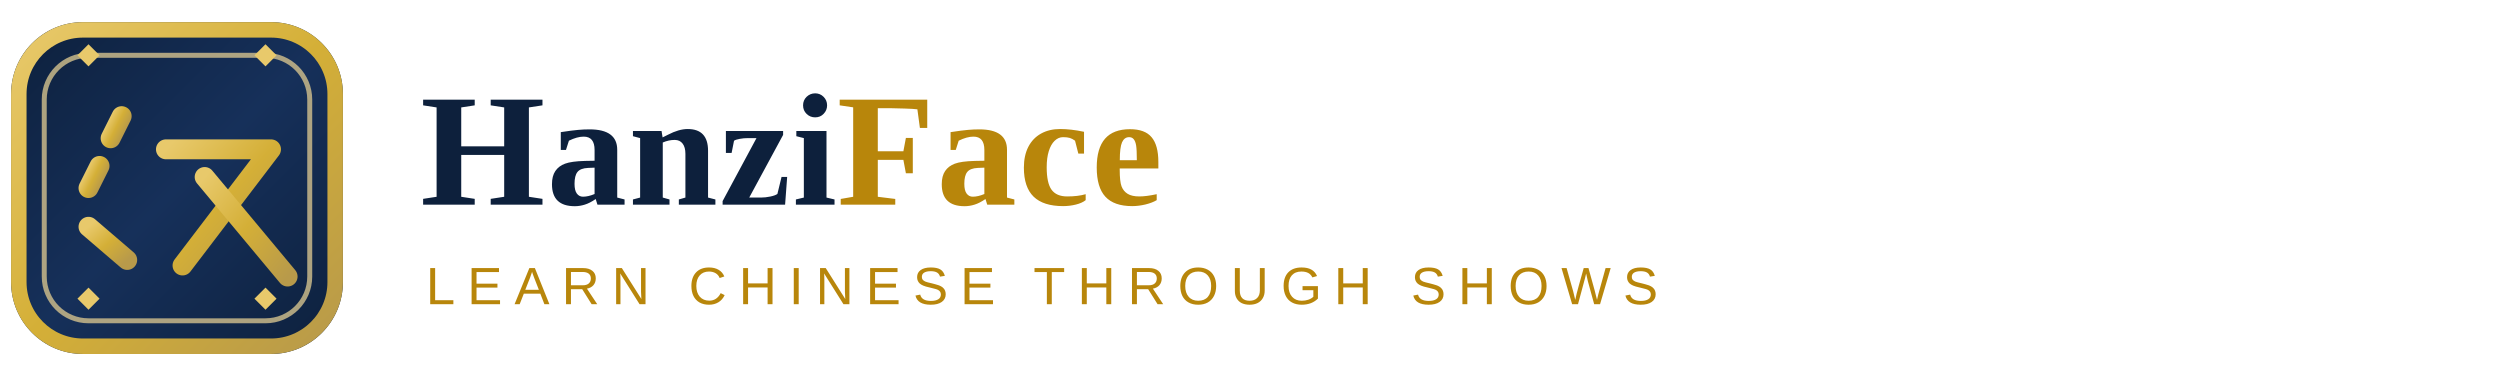
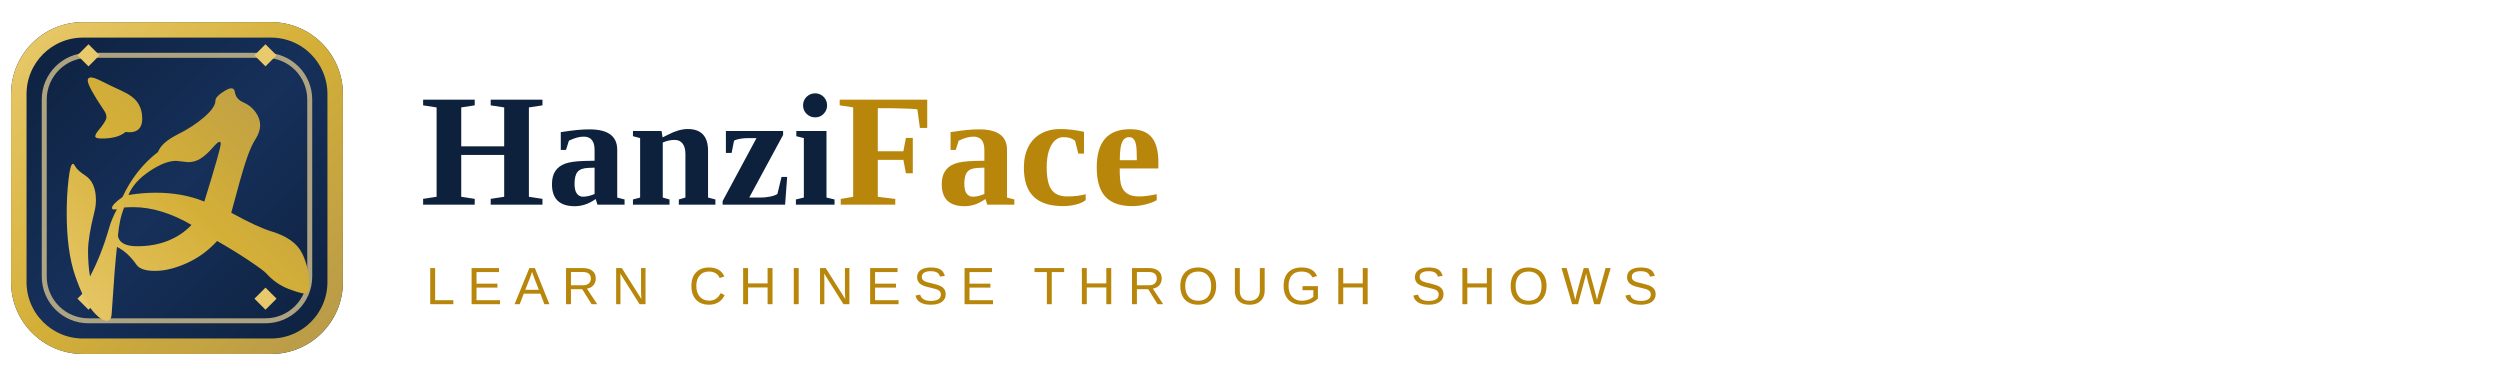
<svg xmlns="http://www.w3.org/2000/svg" viewBox="0 0 452 68" role="img" aria-label="HanziFace">
  <defs>
    <linearGradient id="navy" x1="0" y1="0" x2="1" y2="1">
      <stop offset="0" stop-color="#0d203c" />
      <stop offset="0.5" stop-color="#16305a" />
      <stop offset="1" stop-color="#0d203c" />
    </linearGradient>
    <linearGradient id="gold" x1="0" y1="0" x2="1" y2="1">
      <stop offset="0" stop-color="#e8c96b" />
      <stop offset="0.5" stop-color="#d4af37" />
      <stop offset="1" stop-color="#b89a4a" />
    </linearGradient>
  </defs>
  <g transform="translate(2,4)">
    <rect x="0" y="0" width="60" height="60" rx="13" fill="url(#navy)" />
    <rect x="1.4" y="1.4" width="57.2" height="57.2" rx="11.6" fill="none" stroke="url(#gold)" stroke-width="2.8" />
    <rect x="6" y="6" width="48" height="48" rx="8" fill="none" stroke="#c9b98a" stroke-width="0.9" opacity="0.85" />
    <g fill="#e8c96b">
      <path d="M12 6 l2 -2 2 2 -2 2 z" />
      <path d="M44 6 l2 -2 2 2 -2 2 z" />
      <path d="M12 50 l2 -2 2 2 -2 2 z" />
      <path d="M44 50 l2 -2 2 2 -2 2 z" />
    </g>
-     <g fill="none" stroke="url(#gold)" stroke-width="3.6" stroke-linecap="round" stroke-linejoin="round">
-       <path d="M20 17 L18 21" />
-       <path d="M16 26 L14 30" />
-       <path d="M14 37 L21 43" />
-       <path d="M28 23 H47 L31 44" />
-       <path d="M35 28 L50 46" />
+     <g transform="translate(1.924,48.359) scale(0.05938,-0.05938)" fill="url(#gold)">
+       <path d="M316 480Q293 460 244 460Q224 460 224.0 466.5Q224 473 233 484Q258 514 258.0 524.5Q258 535 251 545Q201 619 201 637Q201 646 211.0 646.0Q221 646 245.5 633.5Q270 621 305.0 605.0Q340 589 353.5 568.5Q367 548 367 521Q367 479 328 479Q323 479 316 480ZM638 234Q718 190 761 177Q831 156 853.5 111.0Q876 66 876 9Q876 -12 862.5 -12.0Q849 -12 811.5 2.5Q774 17 745 49Q736 59 691.0 89.0Q646 119 595 148Q555 104 502.5 80.5Q450 57 406.5 57.0Q363 57 350 75Q323 114 290 130Q283 68 274 -72Q273 -95 260 -95Q241 -95 214.5 -63.0Q188 -31 162.5 43.0Q137 117 137 234Q137 286 142.5 334.5Q148 383 156 383Q159 383 164.5 373.0Q170 363 194 347Q226 326 226 272Q226 254 221 235Q202 160 202.0 117.5Q202 75 208 40Q242 104 266 187Q273 213 290 245Q286 244 280.5 244.0Q275 244 275 249Q275 259 307 282Q346 366 415 419Q426 448 474.0 472.0Q522 496 556.0 525.5Q590 555 590 576Q590 586 609.5 599.5Q629 613 638.0 613.0Q647 613 649 602Q652 580 675.0 570.0Q698 560 712.0 540.5Q726 521 726.0 500.5Q726 480 712.0 458.5Q698 437 683.5 394.0Q669 351 638 234ZM556 268Q606 429 606 444Q606 450 601.5 450.0Q597 450 580.0 430.5Q563 411 545.5 399.5Q528 388 507 388L470 392Q436 392 388.5 360.0Q341 328 325 288Q368 295 409 295Q490 295 556 268ZM517 197Q424 251 340 251Q326 251 312 250Q297 214 293 163Q299 132 351.5 132.0Q404 132 446.0 149.0Q488 166 517 197Z" />
    </g>
  </g>
  <text x="76" y="37" font-family="Georgia,'Times New Roman',serif" font-size="29" font-weight="700" fill="#0d203c" letter-spacing="0.3">Hanzi<tspan fill="#b8860b">Face</tspan>
  </text>
  <text x="77" y="55" font-family="Arial,Helvetica,sans-serif" font-size="9.5" letter-spacing="2.2" fill="#b8860b">LEARN CHINESE THROUGH SHOWS</text>
</svg>
